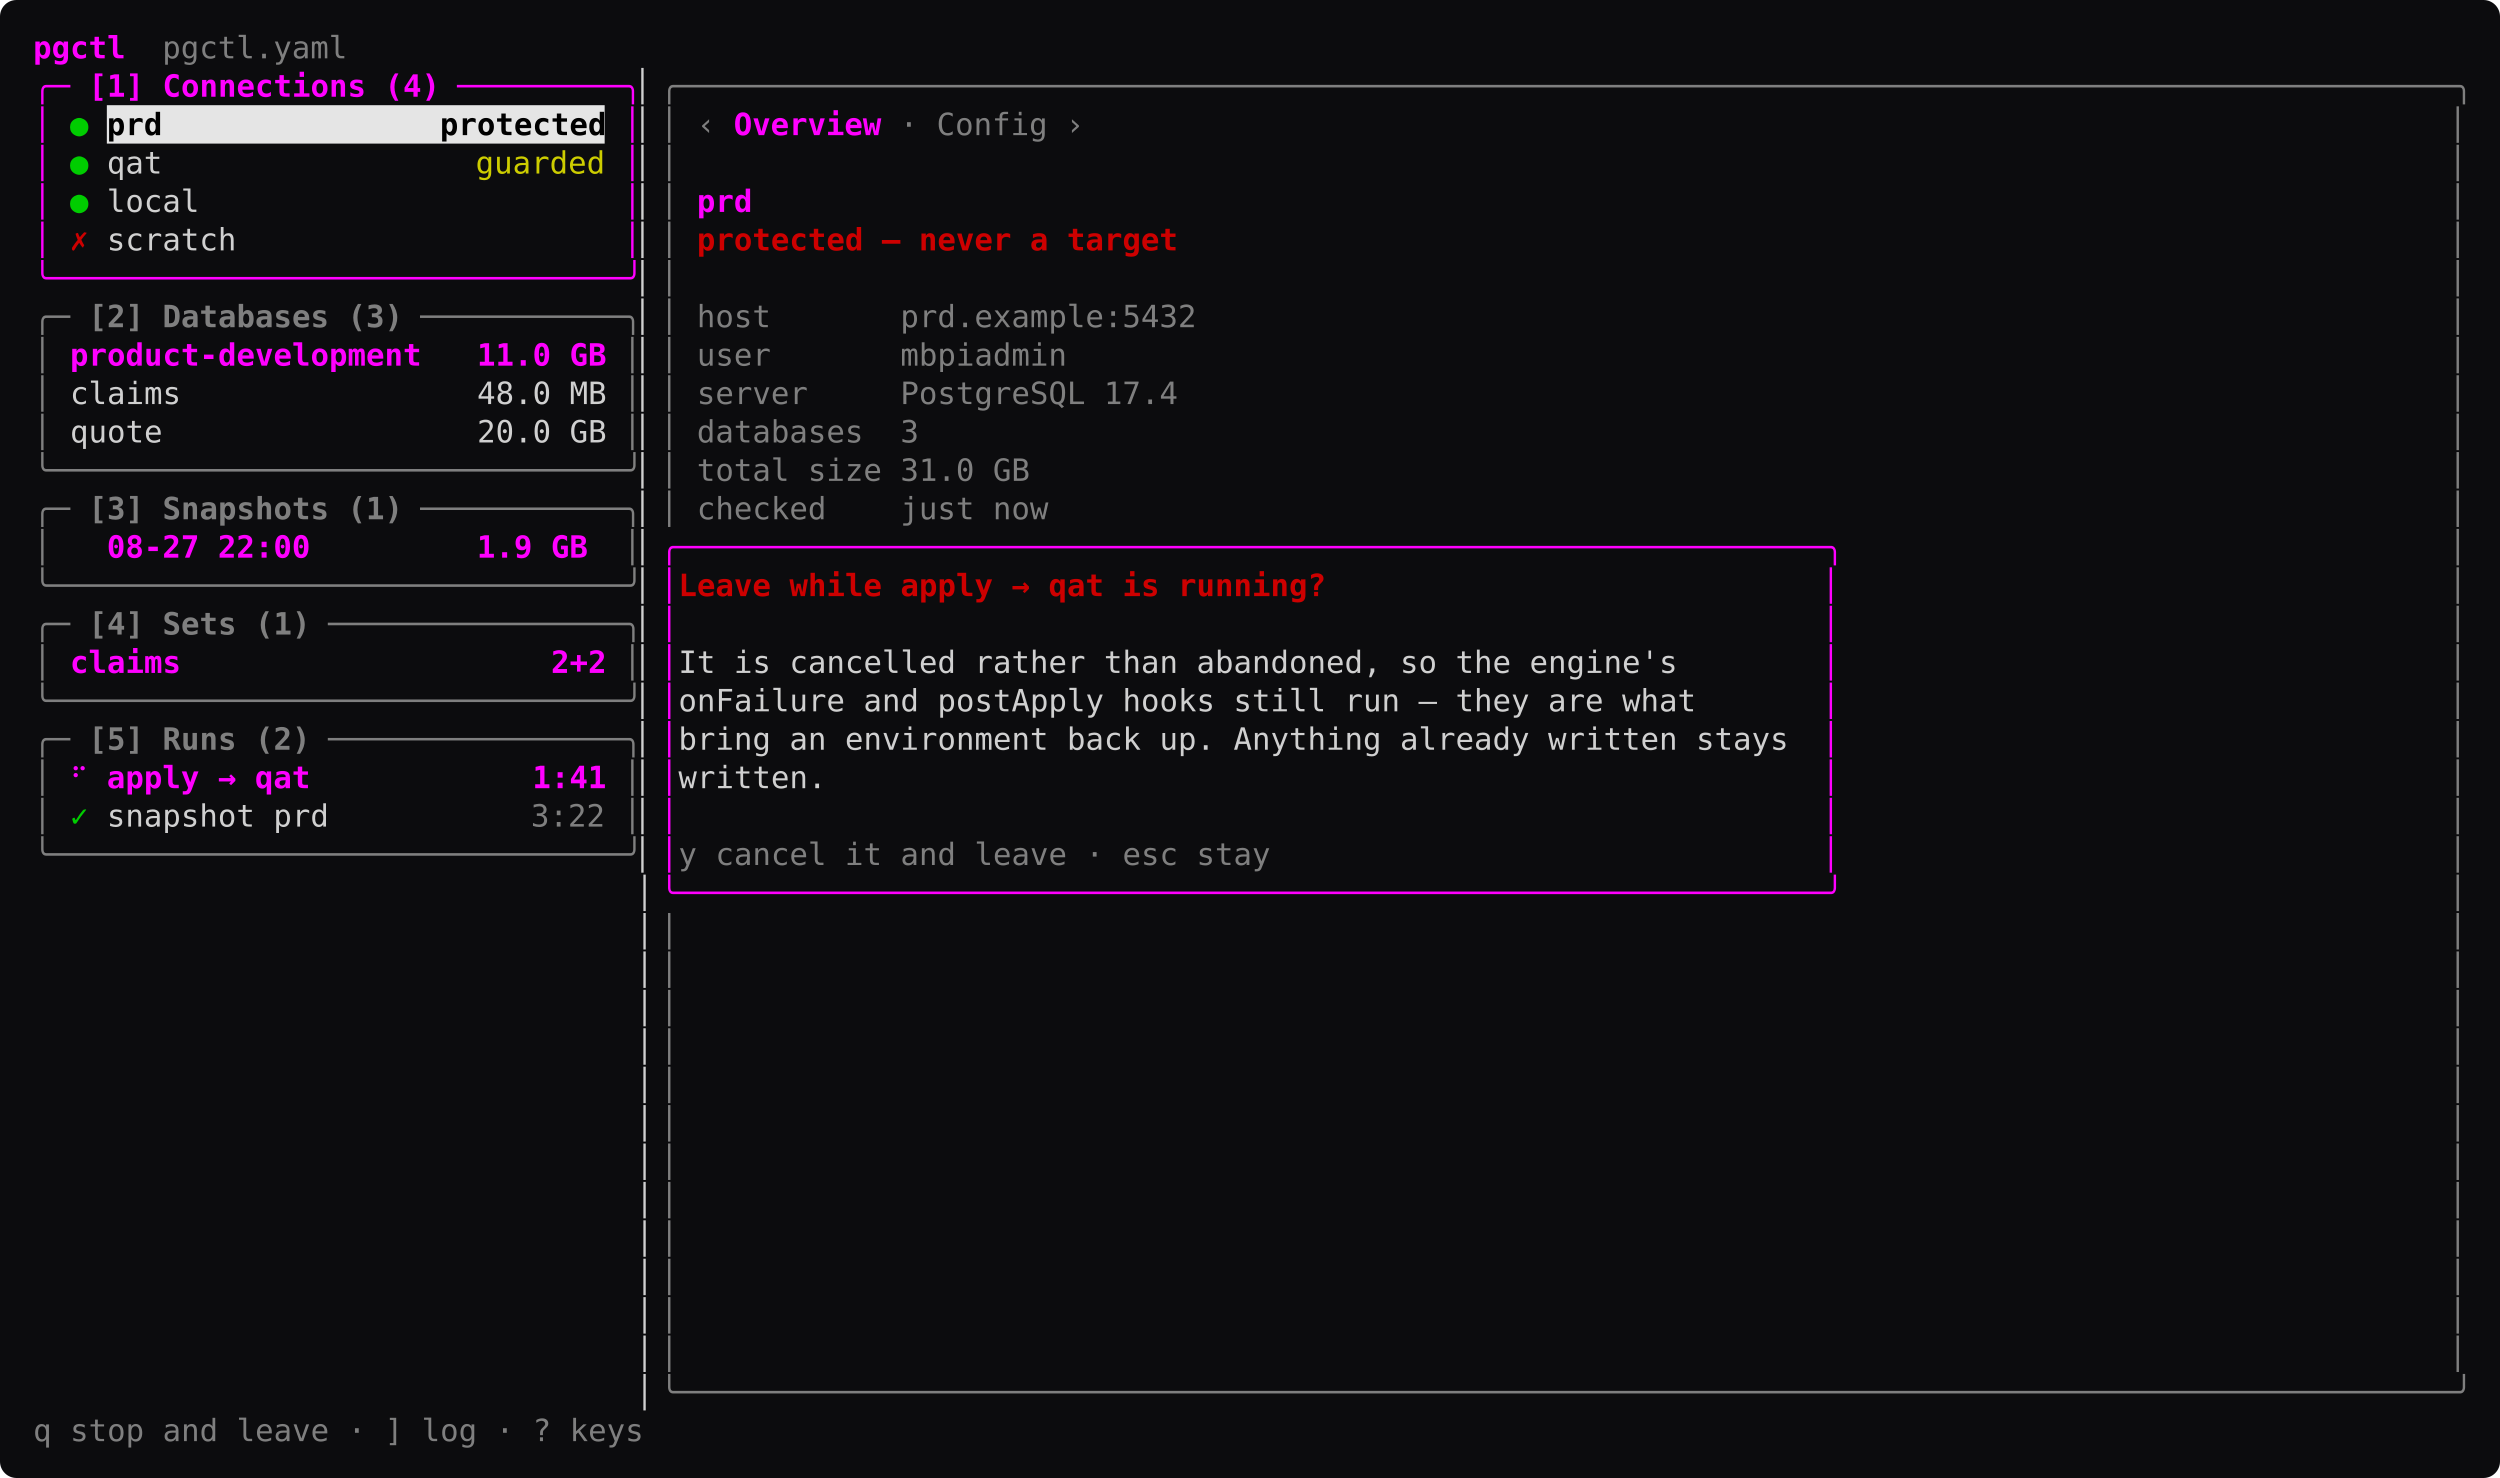
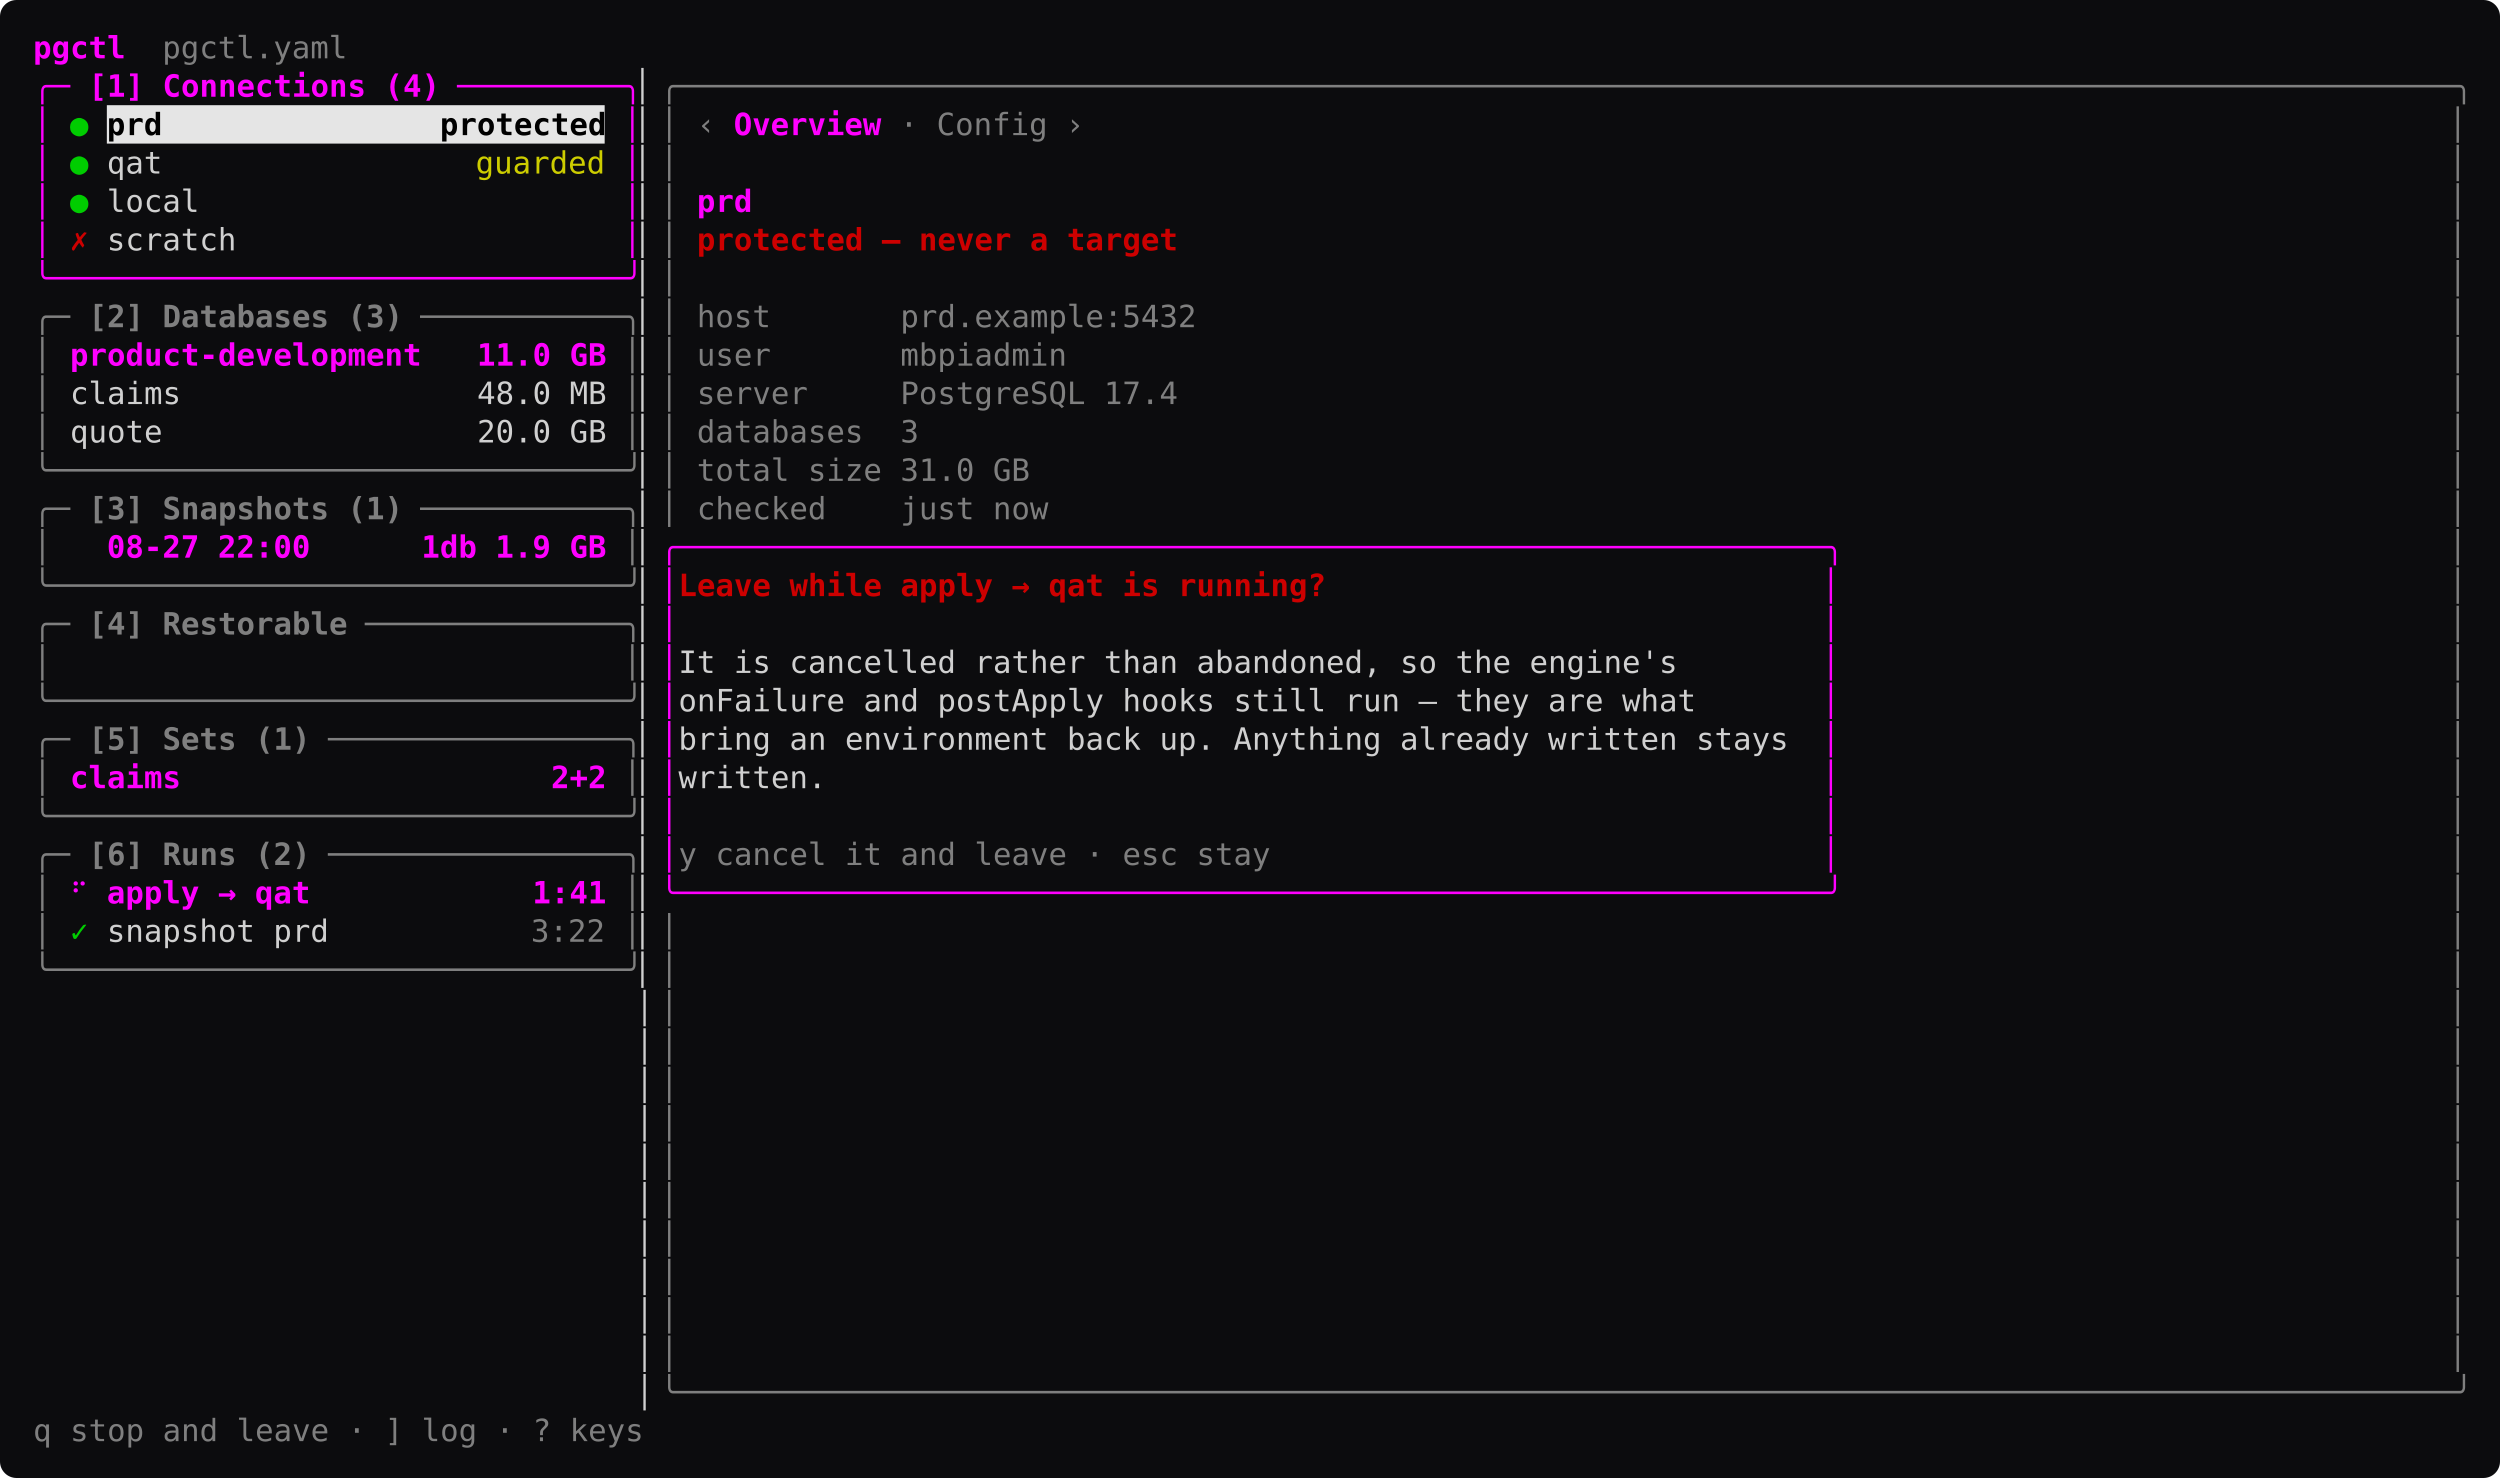
<svg xmlns="http://www.w3.org/2000/svg" width="1057.6" height="625.25" viewBox="0 0 1057.6 625.25" font-family="ui-monospace, 'SF Mono', SFMono-Regular, Menlo, Consolas, 'DejaVu Sans Mono', monospace" font-size="13" role="img">
  <rect width="1057.6" height="625.25" rx="7" fill="#0c0c0e" />
  <rect x="45.2" y="44.5" width="210.6" height="16.25" fill="#e5e5e5" />
  <text x="14" y="24.68" textLength="39" lengthAdjust="spacing" fill="#ff00ff" font-weight="600" xml:space="preserve">pgctl</text>
  <text x="53" y="24.68" textLength="93.6" lengthAdjust="spacing" fill="#7f7f7f" xml:space="preserve">  pgctl.yaml</text>
  <text x="14" y="40.92" textLength="15.6" lengthAdjust="spacing" fill="#ff00ff" xml:space="preserve">╭─</text>
  <text x="29.6" y="40.92" textLength="156" lengthAdjust="spacing" fill="#ff00ff" font-weight="600" xml:space="preserve"> [1] Connections (4)</text>
  <text x="193.4" y="40.92" textLength="78" lengthAdjust="spacing" fill="#ff00ff" xml:space="preserve">─────────╮</text>
  <text x="271.4" y="40.92" textLength="7.8" lengthAdjust="spacing" fill="#d0d0d0" xml:space="preserve">▏</text>
  <text x="279.2" y="40.92" textLength="764.4" lengthAdjust="spacing" fill="#7f7f7f" xml:space="preserve">╭────────────────────────────────────────────────────────────────────────────────────────────────╮</text>
  <text x="14" y="57.17" textLength="7.8" lengthAdjust="spacing" fill="#ff00ff" xml:space="preserve">│</text>
  <text x="29.6" y="57.17" textLength="7.8" lengthAdjust="spacing" fill="#00cd00" xml:space="preserve">●</text>
  <text x="45.2" y="57.17" textLength="210.6" lengthAdjust="spacing" fill="#000000" font-weight="600" xml:space="preserve">prd               protected</text>
  <text x="263.6" y="57.17" textLength="7.8" lengthAdjust="spacing" fill="#ff00ff" xml:space="preserve">│</text>
  <text x="271.4" y="57.17" textLength="7.8" lengthAdjust="spacing" fill="#d0d0d0" xml:space="preserve">▏</text>
  <text x="279.2" y="57.17" textLength="7.8" lengthAdjust="spacing" fill="#7f7f7f" xml:space="preserve">│</text>
  <text x="294.8" y="57.17" textLength="7.8" lengthAdjust="spacing" fill="#7f7f7f" xml:space="preserve">‹</text>
  <text x="310.4" y="57.17" textLength="7.8" lengthAdjust="spacing" fill="#ff00ff" font-weight="600" xml:space="preserve">O</text>
  <text x="318.2" y="57.17" textLength="7.8" lengthAdjust="spacing" fill="#ff00ff" font-weight="600" xml:space="preserve">v</text>
  <text x="326" y="57.17" textLength="7.8" lengthAdjust="spacing" fill="#ff00ff" font-weight="600" xml:space="preserve">e</text>
  <text x="333.8" y="57.17" textLength="7.8" lengthAdjust="spacing" fill="#ff00ff" font-weight="600" xml:space="preserve">r</text>
  <text x="341.6" y="57.17" textLength="7.8" lengthAdjust="spacing" fill="#ff00ff" font-weight="600" xml:space="preserve">v</text>
  <text x="349.4" y="57.17" textLength="7.8" lengthAdjust="spacing" fill="#ff00ff" font-weight="600" xml:space="preserve">i</text>
  <text x="357.2" y="57.17" textLength="7.8" lengthAdjust="spacing" fill="#ff00ff" font-weight="600" xml:space="preserve">e</text>
  <text x="365" y="57.17" textLength="7.8" lengthAdjust="spacing" fill="#ff00ff" font-weight="600" xml:space="preserve">w</text>
  <text x="380.6" y="57.17" textLength="7.8" lengthAdjust="spacing" fill="#7f7f7f" xml:space="preserve">·</text>
  <text x="388.4" y="57.17" textLength="54.6" lengthAdjust="spacing" fill="#7f7f7f" xml:space="preserve"> Config</text>
  <text x="450.8" y="57.17" textLength="7.8" lengthAdjust="spacing" fill="#7f7f7f" xml:space="preserve">›</text>
  <text x="1035.8" y="57.17" textLength="7.8" lengthAdjust="spacing" fill="#7f7f7f" xml:space="preserve">│</text>
  <text x="14" y="73.42" textLength="7.8" lengthAdjust="spacing" fill="#ff00ff" xml:space="preserve">│</text>
  <text x="29.6" y="73.42" textLength="7.8" lengthAdjust="spacing" fill="#00cd00" xml:space="preserve">●</text>
  <text x="45.2" y="73.42" textLength="23.4" lengthAdjust="spacing" fill="#d0d0d0" xml:space="preserve">qat</text>
  <text x="201.2" y="73.42" textLength="54.6" lengthAdjust="spacing" fill="#cdcd00" xml:space="preserve">guarded</text>
  <text x="263.6" y="73.42" textLength="7.8" lengthAdjust="spacing" fill="#ff00ff" xml:space="preserve">│</text>
  <text x="271.4" y="73.42" textLength="7.8" lengthAdjust="spacing" fill="#d0d0d0" xml:space="preserve">▏</text>
  <text x="279.2" y="73.42" textLength="7.8" lengthAdjust="spacing" fill="#7f7f7f" xml:space="preserve">│</text>
  <text x="1035.8" y="73.42" textLength="7.8" lengthAdjust="spacing" fill="#7f7f7f" xml:space="preserve">│</text>
  <text x="14" y="89.67" textLength="7.8" lengthAdjust="spacing" fill="#ff00ff" xml:space="preserve">│</text>
  <text x="29.6" y="89.67" textLength="7.8" lengthAdjust="spacing" fill="#00cd00" xml:space="preserve">●</text>
  <text x="45.2" y="89.67" textLength="39" lengthAdjust="spacing" fill="#d0d0d0" xml:space="preserve">local</text>
  <text x="263.6" y="89.67" textLength="7.8" lengthAdjust="spacing" fill="#ff00ff" xml:space="preserve">│</text>
  <text x="271.4" y="89.67" textLength="7.8" lengthAdjust="spacing" fill="#d0d0d0" xml:space="preserve">▏</text>
  <text x="279.2" y="89.67" textLength="7.8" lengthAdjust="spacing" fill="#7f7f7f" xml:space="preserve">│</text>
  <text x="294.8" y="89.67" textLength="23.4" lengthAdjust="spacing" fill="#ff00ff" font-weight="600" xml:space="preserve">prd</text>
  <text x="1035.8" y="89.67" textLength="7.8" lengthAdjust="spacing" fill="#7f7f7f" xml:space="preserve">│</text>
  <text x="14" y="105.92" textLength="7.8" lengthAdjust="spacing" fill="#ff00ff" xml:space="preserve">│</text>
  <text x="29.6" y="105.92" textLength="7.8" lengthAdjust="spacing" fill="#cd0000" font-weight="600" xml:space="preserve">✗</text>
  <text x="45.2" y="105.92" textLength="54.6" lengthAdjust="spacing" fill="#d0d0d0" xml:space="preserve">scratch</text>
  <text x="263.6" y="105.92" textLength="7.8" lengthAdjust="spacing" fill="#ff00ff" xml:space="preserve">│</text>
  <text x="271.4" y="105.92" textLength="7.8" lengthAdjust="spacing" fill="#d0d0d0" xml:space="preserve">▏</text>
  <text x="279.2" y="105.92" textLength="7.8" lengthAdjust="spacing" fill="#7f7f7f" xml:space="preserve">│</text>
  <text x="294.8" y="105.92" textLength="202.8" lengthAdjust="spacing" fill="#cd0000" font-weight="600" xml:space="preserve">protected — never a target</text>
  <text x="1035.8" y="105.92" textLength="7.8" lengthAdjust="spacing" fill="#7f7f7f" xml:space="preserve">│</text>
  <text x="14" y="122.17" textLength="257.4" lengthAdjust="spacing" fill="#ff00ff" xml:space="preserve">╰───────────────────────────────╯</text>
  <text x="271.4" y="122.17" textLength="7.8" lengthAdjust="spacing" fill="#d0d0d0" xml:space="preserve">▏</text>
  <text x="279.2" y="122.17" textLength="7.8" lengthAdjust="spacing" fill="#7f7f7f" xml:space="preserve">│</text>
  <text x="1035.8" y="122.17" textLength="7.8" lengthAdjust="spacing" fill="#7f7f7f" xml:space="preserve">│</text>
  <text x="14" y="138.43" textLength="15.6" lengthAdjust="spacing" fill="#7f7f7f" xml:space="preserve">╭─</text>
  <text x="29.6" y="138.43" textLength="140.4" lengthAdjust="spacing" fill="#7f7f7f" font-weight="600" xml:space="preserve"> [2] Databases (3)</text>
  <text x="177.8" y="138.43" textLength="93.6" lengthAdjust="spacing" fill="#7f7f7f" xml:space="preserve">───────────╮</text>
  <text x="271.4" y="138.43" textLength="7.8" lengthAdjust="spacing" fill="#d0d0d0" xml:space="preserve">▏</text>
  <text x="279.2" y="138.43" textLength="7.8" lengthAdjust="spacing" fill="#7f7f7f" xml:space="preserve">│</text>
  <text x="294.8" y="138.43" textLength="210.6" lengthAdjust="spacing" fill="#7f7f7f" xml:space="preserve">host       prd.example:5432</text>
  <text x="1035.8" y="138.43" textLength="7.8" lengthAdjust="spacing" fill="#7f7f7f" xml:space="preserve">│</text>
  <text x="14" y="154.68" textLength="7.8" lengthAdjust="spacing" fill="#7f7f7f" xml:space="preserve">│</text>
  <text x="29.6" y="154.68" textLength="226.2" lengthAdjust="spacing" fill="#ff00ff" font-weight="600" xml:space="preserve">product-development   11.0 GB</text>
  <text x="263.6" y="154.68" textLength="7.8" lengthAdjust="spacing" fill="#7f7f7f" xml:space="preserve">│</text>
  <text x="271.4" y="154.68" textLength="7.8" lengthAdjust="spacing" fill="#d0d0d0" xml:space="preserve">▏</text>
  <text x="279.2" y="154.68" textLength="7.8" lengthAdjust="spacing" fill="#7f7f7f" xml:space="preserve">│</text>
  <text x="294.8" y="154.68" textLength="156" lengthAdjust="spacing" fill="#7f7f7f" xml:space="preserve">user       mbpiadmin</text>
  <text x="1035.8" y="154.68" textLength="7.8" lengthAdjust="spacing" fill="#7f7f7f" xml:space="preserve">│</text>
  <text x="14" y="170.93" textLength="7.8" lengthAdjust="spacing" fill="#7f7f7f" xml:space="preserve">│</text>
  <text x="21.8" y="170.93" textLength="234" lengthAdjust="spacing" fill="#d0d0d0" xml:space="preserve"> claims                48.0 MB</text>
  <text x="263.6" y="170.93" textLength="7.8" lengthAdjust="spacing" fill="#7f7f7f" xml:space="preserve">│</text>
  <text x="271.4" y="170.93" textLength="7.8" lengthAdjust="spacing" fill="#d0d0d0" xml:space="preserve">▏</text>
  <text x="279.2" y="170.93" textLength="7.8" lengthAdjust="spacing" fill="#7f7f7f" xml:space="preserve">│</text>
  <text x="294.8" y="170.93" textLength="202.8" lengthAdjust="spacing" fill="#7f7f7f" xml:space="preserve">server     PostgreSQL 17.4</text>
  <text x="1035.8" y="170.93" textLength="7.8" lengthAdjust="spacing" fill="#7f7f7f" xml:space="preserve">│</text>
  <text x="14" y="187.18" textLength="7.8" lengthAdjust="spacing" fill="#7f7f7f" xml:space="preserve">│</text>
  <text x="21.8" y="187.18" textLength="234" lengthAdjust="spacing" fill="#d0d0d0" xml:space="preserve"> quote                 20.0 GB</text>
  <text x="263.6" y="187.18" textLength="7.8" lengthAdjust="spacing" fill="#7f7f7f" xml:space="preserve">│</text>
  <text x="271.4" y="187.18" textLength="7.8" lengthAdjust="spacing" fill="#d0d0d0" xml:space="preserve">▏</text>
  <text x="279.2" y="187.18" textLength="7.8" lengthAdjust="spacing" fill="#7f7f7f" xml:space="preserve">│</text>
  <text x="294.8" y="187.18" textLength="93.6" lengthAdjust="spacing" fill="#7f7f7f" xml:space="preserve">databases  3</text>
  <text x="1035.8" y="187.18" textLength="7.8" lengthAdjust="spacing" fill="#7f7f7f" xml:space="preserve">│</text>
  <text x="14" y="203.43" textLength="257.4" lengthAdjust="spacing" fill="#7f7f7f" xml:space="preserve">╰───────────────────────────────╯</text>
  <text x="271.4" y="203.43" textLength="7.8" lengthAdjust="spacing" fill="#d0d0d0" xml:space="preserve">▏</text>
  <text x="279.2" y="203.43" textLength="7.8" lengthAdjust="spacing" fill="#7f7f7f" xml:space="preserve">│</text>
  <text x="294.8" y="203.43" textLength="140.4" lengthAdjust="spacing" fill="#7f7f7f" xml:space="preserve">total size 31.0 GB</text>
  <text x="1035.8" y="203.43" textLength="7.8" lengthAdjust="spacing" fill="#7f7f7f" xml:space="preserve">│</text>
  <text x="14" y="219.68" textLength="15.6" lengthAdjust="spacing" fill="#7f7f7f" xml:space="preserve">╭─</text>
  <text x="29.6" y="219.68" textLength="140.4" lengthAdjust="spacing" fill="#7f7f7f" font-weight="600" xml:space="preserve"> [3] Snapshots (1)</text>
  <text x="177.8" y="219.68" textLength="93.6" lengthAdjust="spacing" fill="#7f7f7f" xml:space="preserve">───────────╮</text>
  <text x="271.4" y="219.68" textLength="7.8" lengthAdjust="spacing" fill="#d0d0d0" xml:space="preserve">▏</text>
  <text x="279.2" y="219.68" textLength="7.8" lengthAdjust="spacing" fill="#7f7f7f" xml:space="preserve">│</text>
  <text x="294.8" y="219.68" textLength="148.2" lengthAdjust="spacing" fill="#7f7f7f" xml:space="preserve">checked    just now</text>
  <text x="1035.8" y="219.68" textLength="7.8" lengthAdjust="spacing" fill="#7f7f7f" xml:space="preserve">│</text>
  <text x="14" y="235.93" textLength="7.8" lengthAdjust="spacing" fill="#7f7f7f" xml:space="preserve">│</text>
-   <text x="45.2" y="235.93" textLength="202.8" lengthAdjust="spacing" fill="#ff00ff" font-weight="600" xml:space="preserve">08-27 22:00         1.9 GB</text>
+   <text x="45.2" y="235.93" textLength="210.6" lengthAdjust="spacing" fill="#ff00ff" font-weight="600" xml:space="preserve">08-27 22:00      1db 1.9 GB</text>
  <text x="263.6" y="235.93" textLength="7.8" lengthAdjust="spacing" fill="#7f7f7f" xml:space="preserve">│</text>
  <text x="271.4" y="235.93" textLength="7.8" lengthAdjust="spacing" fill="#d0d0d0" xml:space="preserve">▏</text>
  <text x="279.2" y="235.93" textLength="499.2" lengthAdjust="spacing" fill="#ff00ff" xml:space="preserve">╭──────────────────────────────────────────────────────────────╮</text>
  <text x="1035.8" y="235.93" textLength="7.8" lengthAdjust="spacing" fill="#7f7f7f" xml:space="preserve">│</text>
  <text x="14" y="252.18" textLength="257.4" lengthAdjust="spacing" fill="#7f7f7f" xml:space="preserve">╰───────────────────────────────╯</text>
  <text x="271.4" y="252.18" textLength="7.8" lengthAdjust="spacing" fill="#d0d0d0" xml:space="preserve">▏</text>
  <text x="279.2" y="252.18" textLength="7.8" lengthAdjust="spacing" fill="#ff00ff" xml:space="preserve">│</text>
  <text x="287" y="252.18" textLength="273" lengthAdjust="spacing" fill="#cd0000" font-weight="600" xml:space="preserve">Leave while apply → qat is running?</text>
  <text x="770.6" y="252.18" textLength="7.8" lengthAdjust="spacing" fill="#ff00ff" xml:space="preserve">│</text>
  <text x="1035.8" y="252.18" textLength="7.8" lengthAdjust="spacing" fill="#7f7f7f" xml:space="preserve">│</text>
  <text x="14" y="268.43" textLength="15.6" lengthAdjust="spacing" fill="#7f7f7f" xml:space="preserve">╭─</text>
-   <text x="29.6" y="268.43" textLength="101.4" lengthAdjust="spacing" fill="#7f7f7f" font-weight="600" xml:space="preserve"> [4] Sets (1)</text>
-   <text x="138.8" y="268.43" textLength="132.6" lengthAdjust="spacing" fill="#7f7f7f" xml:space="preserve">────────────────╮</text>
+   <text x="29.6" y="268.43" textLength="117" lengthAdjust="spacing" fill="#7f7f7f" font-weight="600" xml:space="preserve"> [4] Restorable</text>
+   <text x="154.4" y="268.43" textLength="117" lengthAdjust="spacing" fill="#7f7f7f" xml:space="preserve">──────────────╮</text>
  <text x="271.4" y="268.43" textLength="7.8" lengthAdjust="spacing" fill="#d0d0d0" xml:space="preserve">▏</text>
  <text x="279.2" y="268.43" textLength="7.8" lengthAdjust="spacing" fill="#ff00ff" xml:space="preserve">│</text>
  <text x="770.6" y="268.43" textLength="7.8" lengthAdjust="spacing" fill="#ff00ff" xml:space="preserve">│</text>
  <text x="1035.8" y="268.43" textLength="7.8" lengthAdjust="spacing" fill="#7f7f7f" xml:space="preserve">│</text>
  <text x="14" y="284.68" textLength="7.8" lengthAdjust="spacing" fill="#7f7f7f" xml:space="preserve">│</text>
-   <text x="29.6" y="284.68" textLength="226.2" lengthAdjust="spacing" fill="#ff00ff" font-weight="600" xml:space="preserve">claims                    2+2</text>
  <text x="263.6" y="284.68" textLength="7.8" lengthAdjust="spacing" fill="#7f7f7f" xml:space="preserve">│</text>
  <text x="271.4" y="284.68" textLength="7.8" lengthAdjust="spacing" fill="#d0d0d0" xml:space="preserve">▏</text>
  <text x="279.2" y="284.68" textLength="7.8" lengthAdjust="spacing" fill="#ff00ff" xml:space="preserve">│</text>
  <text x="287" y="284.68" textLength="421.2" lengthAdjust="spacing" fill="#d0d0d0" xml:space="preserve">It is cancelled rather than abandoned, so the engine's</text>
  <text x="770.6" y="284.68" textLength="7.8" lengthAdjust="spacing" fill="#ff00ff" xml:space="preserve">│</text>
  <text x="1035.8" y="284.68" textLength="7.8" lengthAdjust="spacing" fill="#7f7f7f" xml:space="preserve">│</text>
  <text x="14" y="300.93" textLength="257.4" lengthAdjust="spacing" fill="#7f7f7f" xml:space="preserve">╰───────────────────────────────╯</text>
  <text x="271.4" y="300.93" textLength="7.8" lengthAdjust="spacing" fill="#d0d0d0" xml:space="preserve">▏</text>
  <text x="279.2" y="300.93" textLength="7.8" lengthAdjust="spacing" fill="#ff00ff" xml:space="preserve">│</text>
  <text x="287" y="300.93" textLength="429" lengthAdjust="spacing" fill="#d0d0d0" xml:space="preserve">onFailure and postApply hooks still run — they are what</text>
  <text x="770.6" y="300.93" textLength="7.8" lengthAdjust="spacing" fill="#ff00ff" xml:space="preserve">│</text>
  <text x="1035.8" y="300.93" textLength="7.8" lengthAdjust="spacing" fill="#7f7f7f" xml:space="preserve">│</text>
  <text x="14" y="317.18" textLength="15.6" lengthAdjust="spacing" fill="#7f7f7f" xml:space="preserve">╭─</text>
-   <text x="29.6" y="317.18" textLength="101.4" lengthAdjust="spacing" fill="#7f7f7f" font-weight="600" xml:space="preserve"> [5] Runs (2)</text>
+   <text x="29.6" y="317.18" textLength="101.4" lengthAdjust="spacing" fill="#7f7f7f" font-weight="600" xml:space="preserve"> [5] Sets (1)</text>
  <text x="138.8" y="317.18" textLength="132.6" lengthAdjust="spacing" fill="#7f7f7f" xml:space="preserve">────────────────╮</text>
  <text x="271.4" y="317.18" textLength="7.8" lengthAdjust="spacing" fill="#d0d0d0" xml:space="preserve">▏</text>
  <text x="279.2" y="317.18" textLength="7.8" lengthAdjust="spacing" fill="#ff00ff" xml:space="preserve">│</text>
  <text x="287" y="317.18" textLength="468" lengthAdjust="spacing" fill="#d0d0d0" xml:space="preserve">bring an environment back up. Anything already written stays</text>
  <text x="770.6" y="317.18" textLength="7.8" lengthAdjust="spacing" fill="#ff00ff" xml:space="preserve">│</text>
  <text x="1035.8" y="317.18" textLength="7.8" lengthAdjust="spacing" fill="#7f7f7f" xml:space="preserve">│</text>
  <text x="14" y="333.43" textLength="7.8" lengthAdjust="spacing" fill="#7f7f7f" xml:space="preserve">│</text>
-   <text x="29.6" y="333.43" textLength="7.8" lengthAdjust="spacing" fill="#ff00ff" xml:space="preserve">⠋</text>
-   <text x="45.2" y="333.43" textLength="210.6" lengthAdjust="spacing" fill="#ff00ff" font-weight="600" xml:space="preserve">apply → qat            1:41</text>
+   <text x="29.6" y="333.43" textLength="226.2" lengthAdjust="spacing" fill="#ff00ff" font-weight="600" xml:space="preserve">claims                    2+2</text>
  <text x="263.6" y="333.43" textLength="7.8" lengthAdjust="spacing" fill="#7f7f7f" xml:space="preserve">│</text>
  <text x="271.4" y="333.43" textLength="7.8" lengthAdjust="spacing" fill="#d0d0d0" xml:space="preserve">▏</text>
  <text x="279.2" y="333.43" textLength="7.8" lengthAdjust="spacing" fill="#ff00ff" xml:space="preserve">│</text>
  <text x="287" y="333.43" textLength="62.4" lengthAdjust="spacing" fill="#d0d0d0" xml:space="preserve">written.</text>
  <text x="770.6" y="333.43" textLength="7.8" lengthAdjust="spacing" fill="#ff00ff" xml:space="preserve">│</text>
  <text x="1035.8" y="333.43" textLength="7.8" lengthAdjust="spacing" fill="#7f7f7f" xml:space="preserve">│</text>
-   <text x="14" y="349.68" textLength="7.8" lengthAdjust="spacing" fill="#7f7f7f" xml:space="preserve">│</text>
-   <text x="29.6" y="349.68" textLength="7.8" lengthAdjust="spacing" fill="#00cd00" xml:space="preserve">✓</text>
-   <text x="45.2" y="349.68" textLength="93.6" lengthAdjust="spacing" fill="#d0d0d0" xml:space="preserve">snapshot prd</text>
-   <text x="224.6" y="349.68" textLength="31.2" lengthAdjust="spacing" fill="#7f7f7f" xml:space="preserve">3:22</text>
-   <text x="263.6" y="349.68" textLength="7.8" lengthAdjust="spacing" fill="#7f7f7f" xml:space="preserve">│</text>
+   <text x="14" y="349.68" textLength="257.4" lengthAdjust="spacing" fill="#7f7f7f" xml:space="preserve">╰───────────────────────────────╯</text>
  <text x="271.4" y="349.68" textLength="7.8" lengthAdjust="spacing" fill="#d0d0d0" xml:space="preserve">▏</text>
  <text x="279.2" y="349.68" textLength="7.8" lengthAdjust="spacing" fill="#ff00ff" xml:space="preserve">│</text>
  <text x="770.6" y="349.68" textLength="7.8" lengthAdjust="spacing" fill="#ff00ff" xml:space="preserve">│</text>
  <text x="1035.8" y="349.68" textLength="7.8" lengthAdjust="spacing" fill="#7f7f7f" xml:space="preserve">│</text>
-   <text x="14" y="365.93" textLength="257.4" lengthAdjust="spacing" fill="#7f7f7f" xml:space="preserve">╰───────────────────────────────╯</text>
+   <text x="14" y="365.93" textLength="15.6" lengthAdjust="spacing" fill="#7f7f7f" xml:space="preserve">╭─</text>
+   <text x="29.6" y="365.93" textLength="101.4" lengthAdjust="spacing" fill="#7f7f7f" font-weight="600" xml:space="preserve"> [6] Runs (2)</text>
+   <text x="138.8" y="365.93" textLength="132.6" lengthAdjust="spacing" fill="#7f7f7f" xml:space="preserve">────────────────╮</text>
  <text x="271.4" y="365.93" textLength="7.8" lengthAdjust="spacing" fill="#d0d0d0" xml:space="preserve">▏</text>
  <text x="279.2" y="365.93" textLength="7.8" lengthAdjust="spacing" fill="#ff00ff" xml:space="preserve">│</text>
  <text x="287" y="365.93" textLength="249.6" lengthAdjust="spacing" fill="#7f7f7f" xml:space="preserve">y cancel it and leave · esc stay</text>
  <text x="770.6" y="365.93" textLength="7.8" lengthAdjust="spacing" fill="#ff00ff" xml:space="preserve">│</text>
  <text x="1035.8" y="365.93" textLength="7.8" lengthAdjust="spacing" fill="#7f7f7f" xml:space="preserve">│</text>
-   <text x="14" y="382.18" textLength="265.2" lengthAdjust="spacing" fill="#d0d0d0" xml:space="preserve">                                 ▏</text>
+   <text x="14" y="382.18" textLength="7.8" lengthAdjust="spacing" fill="#7f7f7f" xml:space="preserve">│</text>
+   <text x="29.6" y="382.18" textLength="7.8" lengthAdjust="spacing" fill="#ff00ff" xml:space="preserve">⠋</text>
+   <text x="45.2" y="382.18" textLength="210.6" lengthAdjust="spacing" fill="#ff00ff" font-weight="600" xml:space="preserve">apply → qat            1:41</text>
+   <text x="263.6" y="382.18" textLength="7.8" lengthAdjust="spacing" fill="#7f7f7f" xml:space="preserve">│</text>
+   <text x="271.4" y="382.18" textLength="7.8" lengthAdjust="spacing" fill="#d0d0d0" xml:space="preserve">▏</text>
  <text x="279.2" y="382.18" textLength="499.2" lengthAdjust="spacing" fill="#ff00ff" xml:space="preserve">╰──────────────────────────────────────────────────────────────╯</text>
  <text x="1035.8" y="382.18" textLength="7.8" lengthAdjust="spacing" fill="#7f7f7f" xml:space="preserve">│</text>
-   <text x="14" y="398.43" textLength="265.2" lengthAdjust="spacing" fill="#d0d0d0" xml:space="preserve">                                 ▏</text>
+   <text x="14" y="398.43" textLength="7.8" lengthAdjust="spacing" fill="#7f7f7f" xml:space="preserve">│</text>
+   <text x="29.6" y="398.43" textLength="7.8" lengthAdjust="spacing" fill="#00cd00" xml:space="preserve">✓</text>
+   <text x="45.2" y="398.43" textLength="93.6" lengthAdjust="spacing" fill="#d0d0d0" xml:space="preserve">snapshot prd</text>
+   <text x="224.6" y="398.43" textLength="31.2" lengthAdjust="spacing" fill="#7f7f7f" xml:space="preserve">3:22</text>
+   <text x="263.6" y="398.43" textLength="7.8" lengthAdjust="spacing" fill="#7f7f7f" xml:space="preserve">│</text>
+   <text x="271.4" y="398.43" textLength="7.8" lengthAdjust="spacing" fill="#d0d0d0" xml:space="preserve">▏</text>
  <text x="279.2" y="398.43" textLength="7.8" lengthAdjust="spacing" fill="#7f7f7f" xml:space="preserve">│</text>
  <text x="1035.8" y="398.43" textLength="7.8" lengthAdjust="spacing" fill="#7f7f7f" xml:space="preserve">│</text>
-   <text x="14" y="414.68" textLength="265.2" lengthAdjust="spacing" fill="#d0d0d0" xml:space="preserve">                                 ▏</text>
+   <text x="14" y="414.68" textLength="257.4" lengthAdjust="spacing" fill="#7f7f7f" xml:space="preserve">╰───────────────────────────────╯</text>
+   <text x="271.4" y="414.68" textLength="7.8" lengthAdjust="spacing" fill="#d0d0d0" xml:space="preserve">▏</text>
  <text x="279.2" y="414.68" textLength="7.8" lengthAdjust="spacing" fill="#7f7f7f" xml:space="preserve">│</text>
  <text x="1035.8" y="414.68" textLength="7.8" lengthAdjust="spacing" fill="#7f7f7f" xml:space="preserve">│</text>
  <text x="14" y="430.93" textLength="265.2" lengthAdjust="spacing" fill="#d0d0d0" xml:space="preserve">                                 ▏</text>
  <text x="279.2" y="430.93" textLength="7.8" lengthAdjust="spacing" fill="#7f7f7f" xml:space="preserve">│</text>
  <text x="1035.8" y="430.93" textLength="7.8" lengthAdjust="spacing" fill="#7f7f7f" xml:space="preserve">│</text>
  <text x="14" y="447.18" textLength="265.2" lengthAdjust="spacing" fill="#d0d0d0" xml:space="preserve">                                 ▏</text>
  <text x="279.2" y="447.18" textLength="7.8" lengthAdjust="spacing" fill="#7f7f7f" xml:space="preserve">│</text>
  <text x="1035.8" y="447.18" textLength="7.8" lengthAdjust="spacing" fill="#7f7f7f" xml:space="preserve">│</text>
  <text x="14" y="463.43" textLength="265.2" lengthAdjust="spacing" fill="#d0d0d0" xml:space="preserve">                                 ▏</text>
  <text x="279.2" y="463.43" textLength="7.8" lengthAdjust="spacing" fill="#7f7f7f" xml:space="preserve">│</text>
  <text x="1035.8" y="463.43" textLength="7.8" lengthAdjust="spacing" fill="#7f7f7f" xml:space="preserve">│</text>
  <text x="14" y="479.68" textLength="265.2" lengthAdjust="spacing" fill="#d0d0d0" xml:space="preserve">                                 ▏</text>
  <text x="279.2" y="479.68" textLength="7.8" lengthAdjust="spacing" fill="#7f7f7f" xml:space="preserve">│</text>
  <text x="1035.8" y="479.68" textLength="7.8" lengthAdjust="spacing" fill="#7f7f7f" xml:space="preserve">│</text>
  <text x="14" y="495.93" textLength="265.2" lengthAdjust="spacing" fill="#d0d0d0" xml:space="preserve">                                 ▏</text>
  <text x="279.2" y="495.93" textLength="7.8" lengthAdjust="spacing" fill="#7f7f7f" xml:space="preserve">│</text>
  <text x="1035.8" y="495.93" textLength="7.8" lengthAdjust="spacing" fill="#7f7f7f" xml:space="preserve">│</text>
  <text x="14" y="512.17" textLength="265.2" lengthAdjust="spacing" fill="#d0d0d0" xml:space="preserve">                                 ▏</text>
  <text x="279.2" y="512.17" textLength="7.8" lengthAdjust="spacing" fill="#7f7f7f" xml:space="preserve">│</text>
  <text x="1035.8" y="512.17" textLength="7.8" lengthAdjust="spacing" fill="#7f7f7f" xml:space="preserve">│</text>
  <text x="14" y="528.42" textLength="265.2" lengthAdjust="spacing" fill="#d0d0d0" xml:space="preserve">                                 ▏</text>
  <text x="279.2" y="528.42" textLength="7.8" lengthAdjust="spacing" fill="#7f7f7f" xml:space="preserve">│</text>
  <text x="1035.8" y="528.42" textLength="7.8" lengthAdjust="spacing" fill="#7f7f7f" xml:space="preserve">│</text>
  <text x="14" y="544.67" textLength="265.2" lengthAdjust="spacing" fill="#d0d0d0" xml:space="preserve">                                 ▏</text>
  <text x="279.2" y="544.67" textLength="7.8" lengthAdjust="spacing" fill="#7f7f7f" xml:space="preserve">│</text>
  <text x="1035.8" y="544.67" textLength="7.8" lengthAdjust="spacing" fill="#7f7f7f" xml:space="preserve">│</text>
  <text x="14" y="560.92" textLength="265.2" lengthAdjust="spacing" fill="#d0d0d0" xml:space="preserve">                                 ▏</text>
  <text x="279.2" y="560.92" textLength="7.8" lengthAdjust="spacing" fill="#7f7f7f" xml:space="preserve">│</text>
  <text x="1035.8" y="560.92" textLength="7.8" lengthAdjust="spacing" fill="#7f7f7f" xml:space="preserve">│</text>
  <text x="14" y="577.17" textLength="265.2" lengthAdjust="spacing" fill="#d0d0d0" xml:space="preserve">                                 ▏</text>
  <text x="279.2" y="577.17" textLength="7.8" lengthAdjust="spacing" fill="#7f7f7f" xml:space="preserve">│</text>
  <text x="1035.8" y="577.17" textLength="7.8" lengthAdjust="spacing" fill="#7f7f7f" xml:space="preserve">│</text>
  <text x="14" y="593.42" textLength="265.2" lengthAdjust="spacing" fill="#d0d0d0" xml:space="preserve">                                 ▏</text>
  <text x="279.2" y="593.42" textLength="764.4" lengthAdjust="spacing" fill="#7f7f7f" xml:space="preserve">╰────────────────────────────────────────────────────────────────────────────────────────────────╯</text>
  <text x="14" y="609.67" textLength="257.4" lengthAdjust="spacing" fill="#7f7f7f" xml:space="preserve">q stop and leave · ] log · ? keys</text>
</svg>
